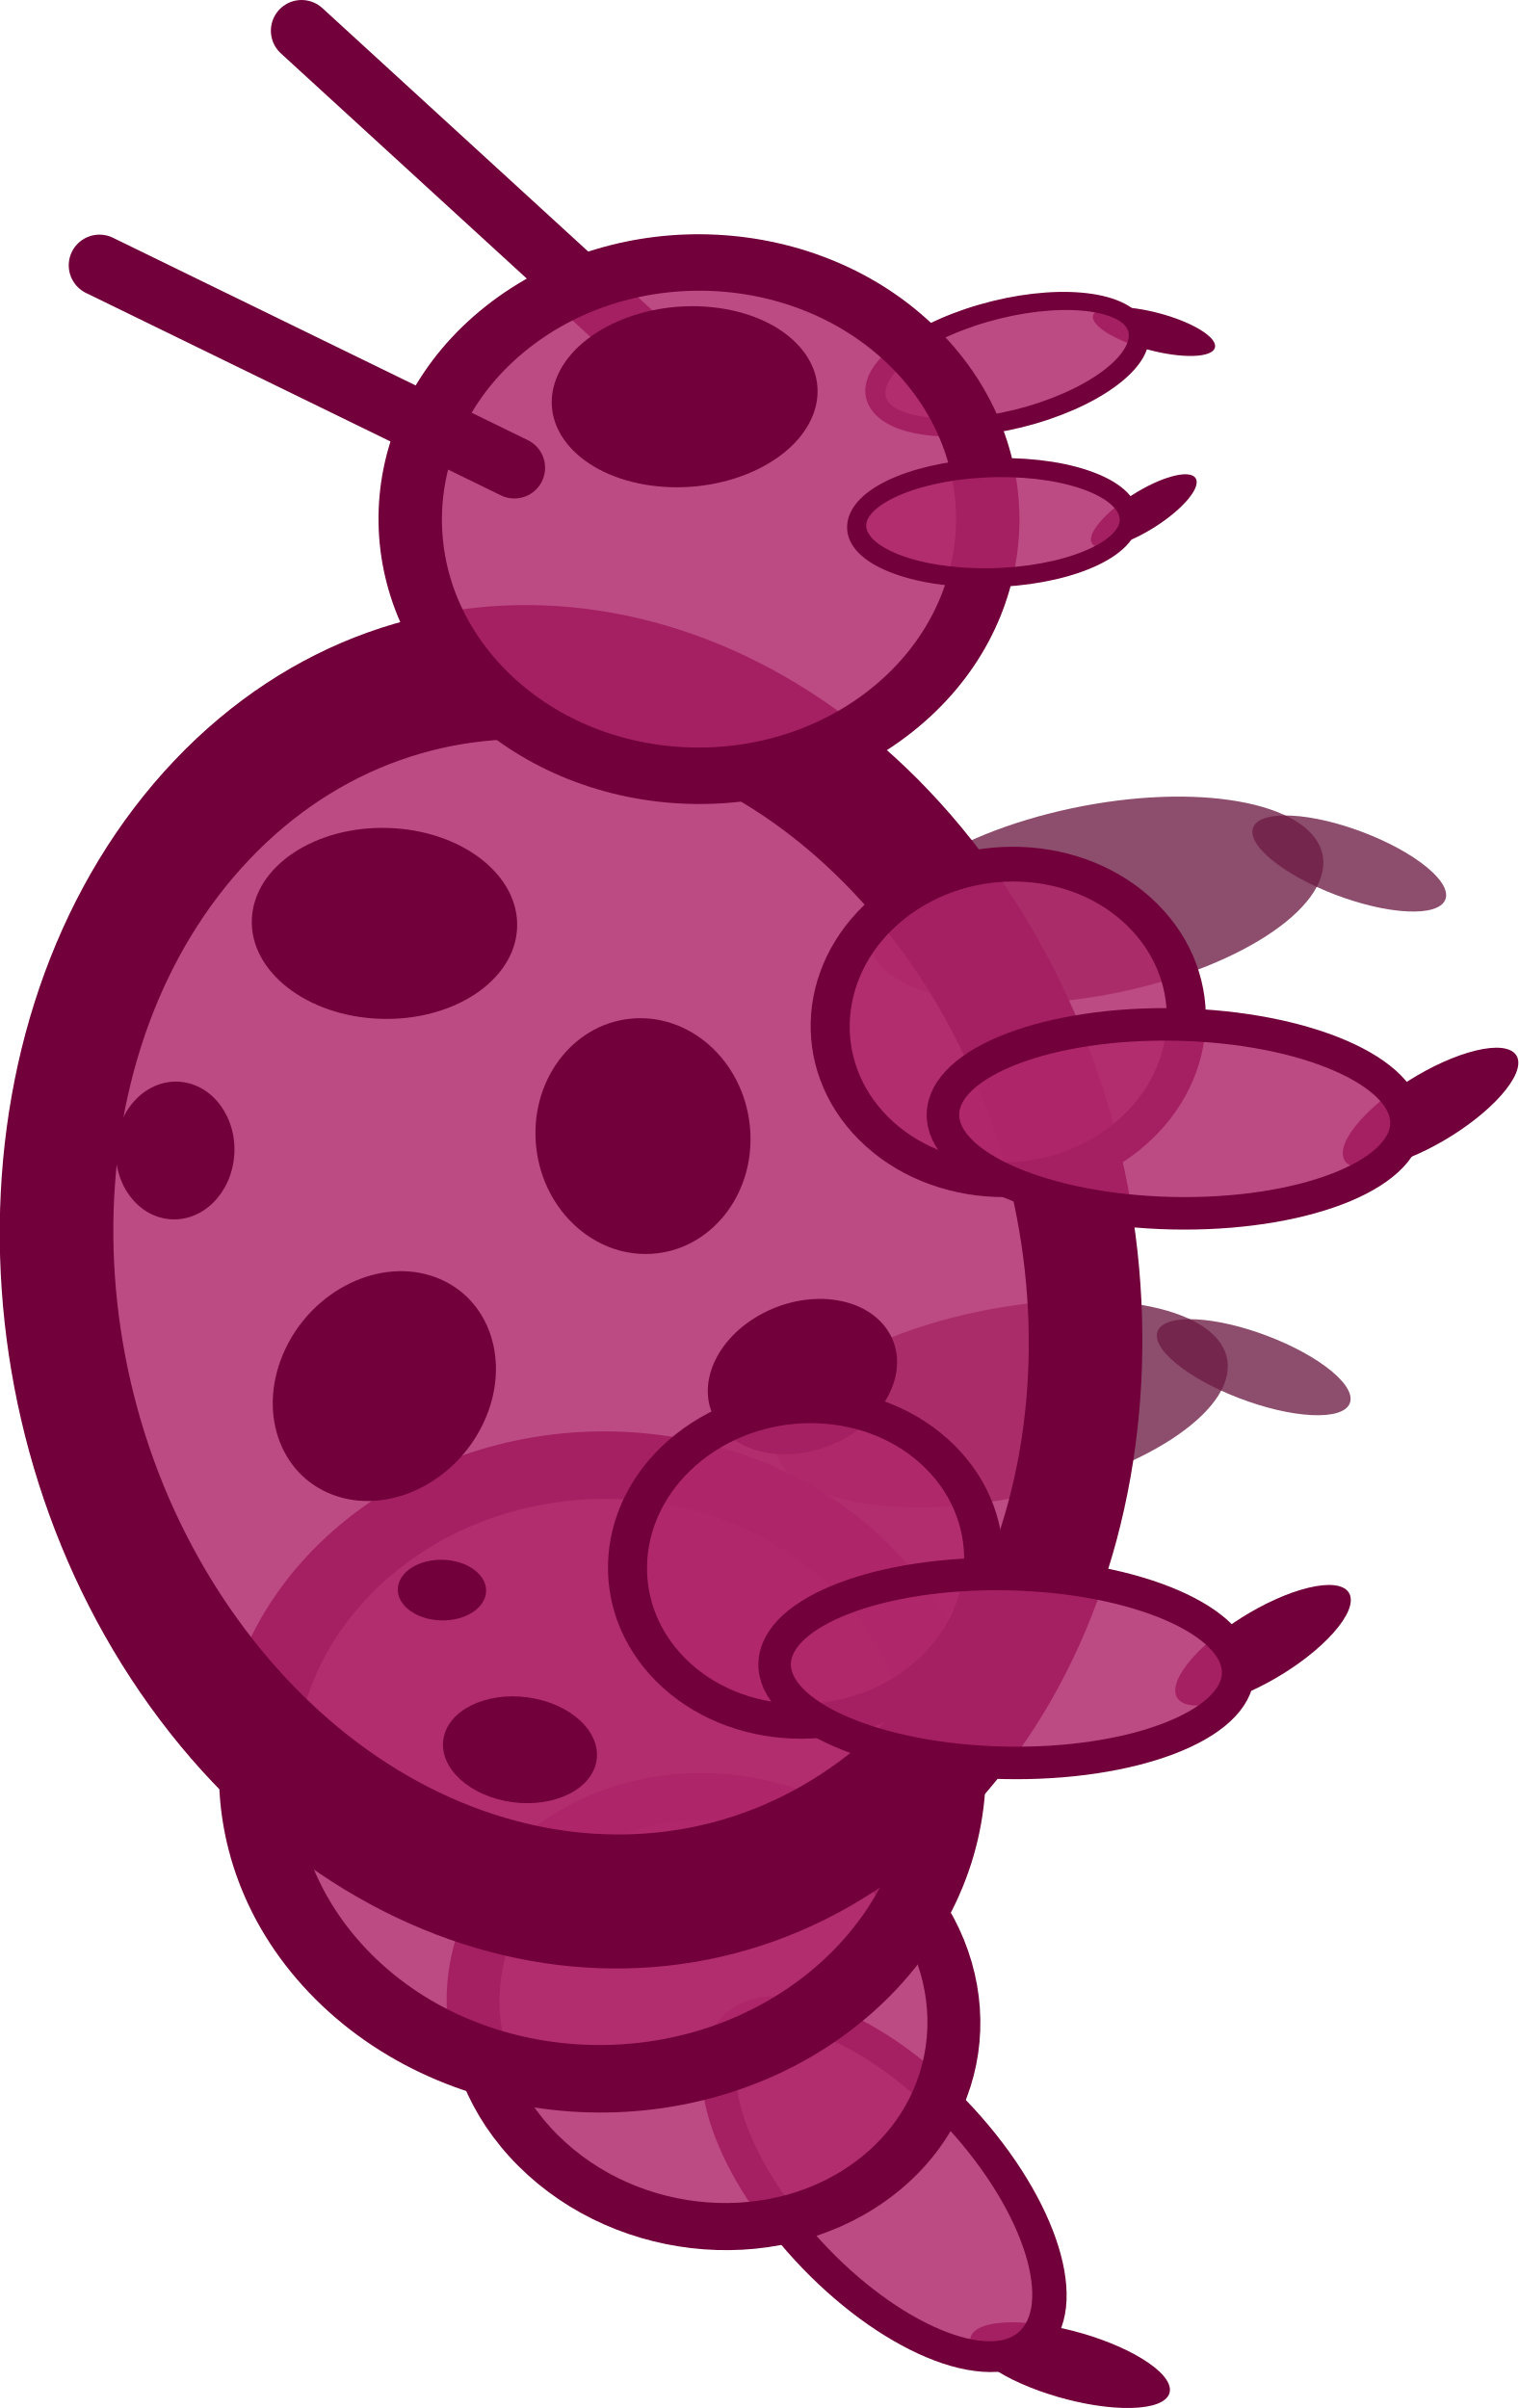
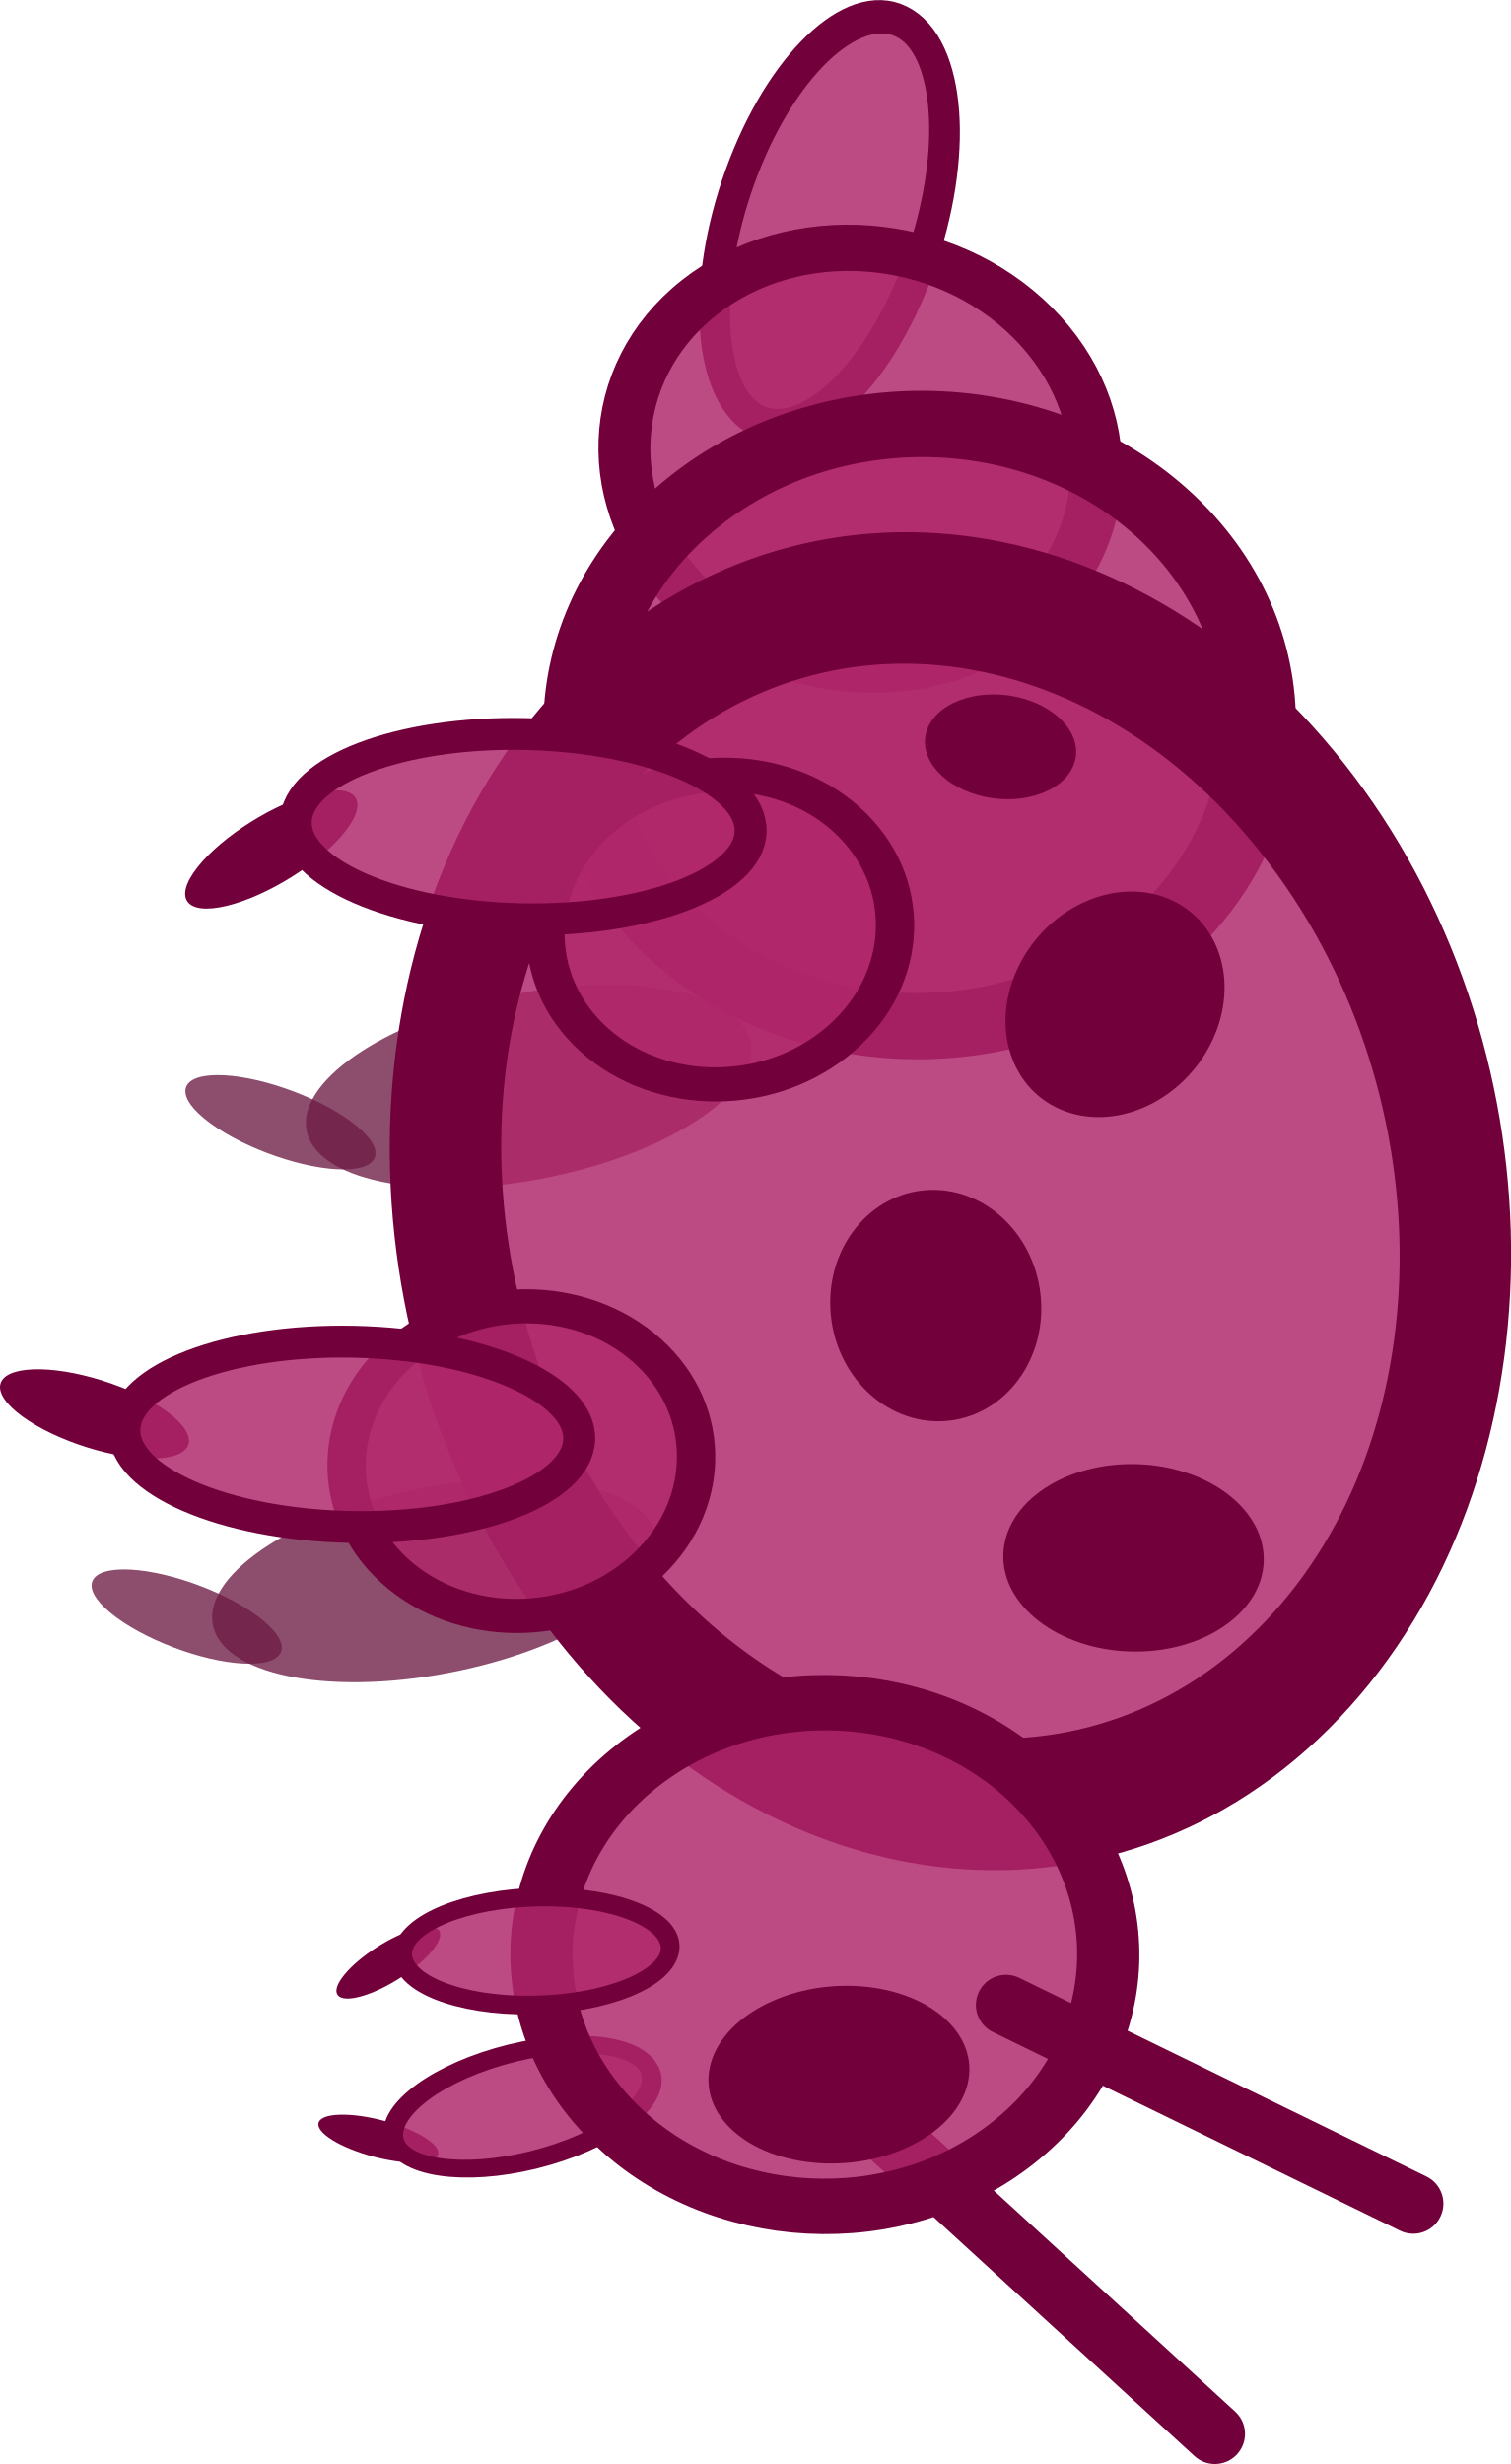
- <svg xmlns="http://www.w3.org/2000/svg" id="eqWQrz9ZfFg1" viewBox="0 0 153.876 244.048" shape-rendering="geometricPrecision" text-rendering="geometricPrecision" version="1.1" width="153.876" height="244.048">
+ <svg xmlns="http://www.w3.org/2000/svg" id="eqWQrz9ZfFg1" viewBox="0 0 156.022 254.464" shape-rendering="geometricPrecision" text-rendering="geometricPrecision" version="1.1" width="156.022" height="254.464">
  <defs id="defs2314" />
-   <ellipse id="ellipse79764" rx="7.573" ry="8.002" transform="matrix(-0.8195736,-0.5729739,0.9996903,-0.02488794,0,0)" fill="#0a0a0b" stroke="none" stroke-width="0" stroke-miterlimit="1" cx="-408.516" cy="-226.435" style="fill:#72003a;fill-opacity:1" />
-   <ellipse id="ellipse79664" rx="7.894" ry="7.601" transform="matrix(-0.9987455,-0.05007323,0.7696984,0.6384077,0,0)" fill="#0a0a0b" stroke="none" stroke-width="0" stroke-miterlimit="1" cx="42.628" cy="220.392" style="fill:#6d1b44;fill-opacity:0.78" />
-   <ellipse style="fill:#6d1b44;fill-opacity:0.78;stroke:none;stroke-width:3.297;stroke-linecap:round;stroke-linejoin:round;stroke-opacity:0.2" id="ellipse79666" cx="160.403" cy="61.302" rx="9.633" ry="23.362" transform="matrix(0.2584989,0.9660116,0.9783791,-0.2068195,0,0)" />
-   <ellipse id="ellipse77054" rx="7.894" ry="7.601" transform="matrix(-0.9987455,-0.05007323,0.7696984,0.6384077,0,0)" fill="#0a0a0b" stroke="none" stroke-width="0" stroke-miterlimit="1" cx="-33.282" cy="134.473" style="fill:#6d1b44;fill-opacity:0.78" />
-   <ellipse style="fill:#6d1b44;fill-opacity:0.779;stroke:none;stroke-width:3.297;stroke-linecap:round;stroke-linejoin:round;stroke-opacity:0.2" id="ellipse77056" cx="112.391" cy="83.884" rx="9.633" ry="23.362" transform="matrix(0.2584989,0.9660116,0.9783791,-0.2068195,0,0)" />
-   <ellipse id="ellipse77048" rx="4.743" ry="4.693" transform="matrix(-0.9995038,0.03149893,0.850186,0.5264824,0,0)" fill="#0a0a0b" stroke="none" stroke-width="0" stroke-miterlimit="1" cx="-59.687" cy="67.392" style="fill:#72003a;fill-opacity:1" />
-   <ellipse style="fill:#af276a;fill-opacity:0.832;stroke:#72003a;stroke-width:1.941;stroke-linecap:round;stroke-linejoin:round;stroke-opacity:1" id="ellipse77050" cx="64.782" cy="77.342" rx="5.703" ry="13.669" transform="matrix(0.4291349,0.9032404,0.9602051,-0.2792957,0,0)" />
-   <ellipse id="ellipse77040" rx="7.839" ry="7.417" transform="matrix(-0.972048,0.2347821,0.6189045,-0.7854663,0,0)" fill="#0a0a0b" stroke="none" stroke-width="0" stroke-miterlimit="1" cx="-329.57" cy="-310.798" style="fill:#72003a;fill-opacity:1" />
-   <ellipse id="ellipse77042" rx="7.839" ry="7.417" transform="matrix(-0.972048,0.2347821,0.6189045,-0.7854663,0,0)" fill="#0a0a0b" stroke="none" stroke-width="0" stroke-miterlimit="1" cx="-296.63" cy="-231.632" style="fill:#72003a;fill-opacity:1" />
-   <ellipse style="fill:#af276a;fill-opacity:0.832;stroke:#72003a;stroke-width:3.306;stroke-linecap:round;stroke-linejoin:round;stroke-opacity:1" id="ellipse77032" cx="-79.13" cy="234.499" rx="10.326" ry="21.906" transform="matrix(0.8219342,-0.5695824,0.6594518,0.7517468,0,0)" />
-   <ellipse style="fill:#af276a;fill-opacity:0.832;stroke:#72003a;stroke-width:5.078;stroke-linecap:round;stroke-linejoin:round;stroke-opacity:1" id="ellipse77030" cx="-93.893" cy="206.135" rx="22.673" ry="23.541" transform="matrix(0.7840171,-0.6207393,0.7079006,0.7063121,0,0)" />
-   <ellipse style="fill:#af276a;fill-opacity:0.832;stroke:#72003a;stroke-width:7.277;stroke-linecap:round;stroke-linejoin:round;stroke-opacity:1" id="ellipse77028" cx="-84.585" cy="179.923" rx="33.454" ry="32.77" transform="matrix(0.7840171,-0.6207393,0.7079006,0.7063121,0,0)" />
-   <line id="eqWQrz9ZfFg5" x1="63.972" y1="33.709" x2="30.566" y2="3.113" fill="none" stroke="#0e0e0e" stroke-width="6.225" style="stroke:#72003a;stroke-linecap:round;stroke-opacity:1" />
-   <ellipse style="fill:#af276a;fill-opacity:0.832;stroke:#72003a;stroke-width:12.589;stroke-linecap:round;stroke-linejoin:round;stroke-opacity:1" id="path65068" cx="-32.695" cy="133.593" rx="54.226" ry="60.497" transform="matrix(0.6885177,-0.7252195,0.6017183,0.7987084,0,0)" />
-   <ellipse id="eqWQrz9ZfFg4" rx="12.19" ry="10.718" transform="matrix(0.4259261,-0.9047579,0.9372852,0.3485633,0,0)" fill="#0a0a0b" stroke="none" stroke-width="0" stroke-miterlimit="1" cx="-118.509" cy="95.412" style="fill:#72003a;fill-opacity:1" />
-   <ellipse id="ellipse2324" rx="11.961" ry="10.885" transform="matrix(0.06559958,0.997846,-0.9986542,0.05186337,0,0)" fill="#0a0a0b" stroke="none" stroke-width="0" stroke-miterlimit="1" cx="118.378" cy="-57.476" style="fill:#72003a;fill-opacity:1" />
-   <ellipse id="ellipse2318" rx="13.45" ry="9.68" transform="matrix(0.9994871,0.03202388,-0.04052582,0.9991785,0,0)" fill="#0a0a0b" stroke="none" stroke-width="0" stroke-miterlimit="1" cx="42.728" cy="92.292" style="fill:#72003a;fill-opacity:1" />
-   <ellipse style="fill:#af276a;fill-opacity:0.832;stroke:#72003a;stroke-width:6.085;stroke-linecap:round;stroke-linejoin:round;stroke-opacity:1" id="ellipse67900" cx="12.877" cy="85.808" rx="27.872" ry="27.498" transform="matrix(0.7840171,-0.6207393,0.7079006,0.7063121,0,0)" />
-   <line id="eqWQrz9ZfFg6" x1="52.13" y1="47.407" x2="10.079" y2="26.893" fill="none" stroke="#0e0e0e" stroke-width="6.225" style="stroke:#72003a;stroke-linecap:round;stroke-opacity:1" />
-   <ellipse id="ellipse76916" rx="9.809" ry="7.601" transform="matrix(0.8710454,-0.4912026,0.5732622,0.819372,0,0)" fill="#0a0a0b" stroke="none" stroke-width="0" stroke-miterlimit="1" cx="-13.408" cy="162.235" style="fill:#72003a;fill-opacity:1" />
-   <ellipse style="fill:#af276a;fill-opacity:0.832;stroke:#72003a;stroke-width:3.746;stroke-linecap:round;stroke-linejoin:round;stroke-opacity:1" id="ellipse76608" cx="-54.885" cy="176.119" rx="17.399" ry="16.696" transform="matrix(0.7840171,-0.6207393,0.7079006,0.7063121,0,0)" />
-   <ellipse id="ellipse76918" rx="6.983" ry="6.021" transform="matrix(0.07835988,-0.9969251,0.9960652,0.0886235,0,0)" fill="#0a0a0b" stroke="none" stroke-width="0" stroke-miterlimit="1" cx="-114.578" cy="26.822" style="fill:#72003a;fill-opacity:1" />
-   <ellipse style="fill:#af276a;fill-opacity:0.832;stroke:#72003a;stroke-width:3.746;stroke-linecap:round;stroke-linejoin:round;stroke-opacity:1" id="ellipse76920" cx="-1.151" cy="145.624" rx="17.399" ry="16.696" transform="matrix(0.7840171,-0.6207393,0.7079006,0.7063121,0,0)" />
-   <ellipse style="fill:#af276a;fill-opacity:0.832;stroke:#72003a;stroke-width:3.295;stroke-linecap:round;stroke-linejoin:round;stroke-opacity:1" id="ellipse76922" cx="-166.837" cy="106.619" rx="9.566" ry="23.493" transform="matrix(0.02756477,-0.99962,0.9997628,0.02177832,0,0)" />
-   <ellipse style="fill:#af276a;fill-opacity:0.832;stroke:#72003a;stroke-width:3.295;stroke-linecap:round;stroke-linejoin:round;stroke-opacity:1" id="ellipse77026" cx="-110.776" cy="122.135" rx="9.566" ry="23.493" transform="matrix(0.02756477,-0.99962,0.9997628,0.02177832,0,0)" />
-   <ellipse id="ellipse77034" rx="7.811" ry="5.402" transform="matrix(-0.9799523,-0.1992322,0.2813286,-0.9596115,0,0)" fill="#0a0a0b" stroke="none" stroke-width="0" stroke-miterlimit="1" cx="-100.82" cy="-163.869" style="fill:#72003a;fill-opacity:1" />
-   <ellipse id="ellipse77036" rx="4.425" ry="3.148" transform="matrix(-0.9859823,-0.1668501,0.3181154,-0.948052,0,0)" fill="#0a0a0b" stroke="none" stroke-width="0" stroke-miterlimit="1" cx="-94.882" cy="-153.286" style="fill:#72003a;fill-opacity:1" />
-   <ellipse id="ellipse77038" rx="4.425" ry="3.148" transform="matrix(-0.9859823,-0.1668501,0.3181154,-0.948052,0,0)" fill="#0a0a0b" stroke="none" stroke-width="0" stroke-miterlimit="1" cx="-111.45" cy="-183.152" style="fill:#72003a;fill-opacity:1" />
-   <ellipse id="ellipse77044" rx="4.7" ry="4.516" transform="matrix(-0.9647333,0.2632294,0.6334125,-0.7738143,0,0)" fill="#0a0a0b" stroke="none" stroke-width="0" stroke-miterlimit="1" cx="-211.275" cy="-138.777" style="fill:#72003a;fill-opacity:1" />
-   <ellipse style="fill:#af276a;fill-opacity:0.832;stroke:#72003a;stroke-width:1.932;stroke-linecap:round;stroke-linejoin:round;stroke-opacity:1" id="ellipse77046" cx="-54.71" cy="104.717" rx="5.595" ry="13.81" transform="matrix(0.07445262,-0.9972245,0.9998856,-0.01512905,0,0)" />
-   <ellipse id="ellipse77052" rx="13.157" ry="9.619" transform="matrix(-0.9908982,-0.1346134,0.3521417,-0.9359467,0,0)" fill="#0a0a0b" stroke="none" stroke-width="0" stroke-miterlimit="1" cx="-81.145" cy="-31.29" style="fill:#72003a;fill-opacity:1" />
+   <ellipse id="ellipse79664" rx="7.894" ry="7.601" transform="matrix(0.9987455,0.05007323,-0.7696984,-0.6384077,0,0)" fill="#0a0a0b" stroke="none" stroke-width="0" stroke-miterlimit="1" cx="-118.047" cy="-190.802" style="fill:#6d1b44;fill-opacity:0.78" />
+   <ellipse style="fill:#6d1b44;fill-opacity:0.78;stroke:none;stroke-width:3.297;stroke-linecap:round;stroke-linejoin:round;stroke-opacity:0.2" id="ellipse79666" cx="-121.226" cy="-23.758" rx="9.633" ry="23.362" transform="matrix(-0.2584989,-0.9660116,-0.9783791,0.2068195,0,0)" />
+   <ellipse id="ellipse77054" rx="7.894" ry="7.601" transform="matrix(0.9987455,0.05007323,-0.7696984,-0.6384077,0,0)" fill="#0a0a0b" stroke="none" stroke-width="0" stroke-miterlimit="1" cx="-193.958" cy="-276.722" style="fill:#6d1b44;fill-opacity:0.78" />
+   <ellipse style="fill:#6d1b44;fill-opacity:0.779;stroke:none;stroke-width:3.297;stroke-linecap:round;stroke-linejoin:round;stroke-opacity:0.2" id="ellipse77056" cx="-169.238" cy="-1.176" rx="9.633" ry="23.362" transform="matrix(-0.2584989,-0.9660116,-0.9783791,0.2068195,0,0)" />
+   <ellipse id="ellipse77048" rx="4.743" ry="4.693" transform="matrix(0.9995038,-0.03149893,-0.850186,-0.5264824,0,0)" fill="#0a0a0b" stroke="none" stroke-width="0" stroke-miterlimit="1" cx="-302.361" cy="-401.418" style="fill:#72003a;fill-opacity:1" />
+   <ellipse style="fill:#af276a;fill-opacity:0.832;stroke:#72003a;stroke-width:1.941;stroke-linecap:round;stroke-linejoin:round;stroke-opacity:1" id="ellipse77050" cx="-226.88" cy="45.203" rx="5.703" ry="13.669" transform="matrix(-0.4291349,-0.9032404,-0.9602051,0.2792957,0,0)" />
+   <ellipse id="ellipse77040" rx="7.839" ry="7.417" transform="matrix(0.972048,-0.2347821,-0.6189045,0.7854663,0,0)" fill="#0a0a0b" stroke="none" stroke-width="0" stroke-miterlimit="1" cx="123.418" cy="148.57" style="fill:#72003a;fill-opacity:1" />
+   <ellipse id="ellipse77042" rx="7.839" ry="7.417" transform="matrix(0.8097759,0.5867393,-0.9992228,0.03941817,0,0)" fill="#0a0a0b" stroke="none" stroke-width="0" stroke-miterlimit="1" cx="236.636" cy="182.005" style="fill:#72003a;fill-opacity:1" />
+   <ellipse style="fill:#af276a;fill-opacity:0.832;stroke:#72003a;stroke-width:3.306;stroke-linecap:round;stroke-linejoin:round;stroke-opacity:1" id="ellipse77032" cx="-88.912" cy="17.744" rx="10.326" ry="21.906" transform="matrix(-0.8957202,-0.4446183,0.3397551,-0.940514,0,0)" />
+   <ellipse style="fill:#af276a;fill-opacity:0.832;stroke:#72003a;stroke-width:5.078;stroke-linecap:round;stroke-linejoin:round;stroke-opacity:1" id="ellipse77030" cx="-29.414" cy="-92.928" rx="22.673" ry="23.541" transform="matrix(-0.7840171,0.6207393,-0.7079006,-0.7063121,0,0)" />
+   <ellipse style="fill:#af276a;fill-opacity:0.832;stroke:#72003a;stroke-width:7.277;stroke-linecap:round;stroke-linejoin:round;stroke-opacity:1" id="ellipse77028" cx="-14.17" cy="-118.465" rx="33.454" ry="32.77" transform="matrix(-0.7840171,0.6207393,-0.7079006,-0.7063121,0,0)" />
+   <line id="eqWQrz9ZfFg5" x1="92.05" y1="220.756" x2="125.455" y2="251.352" fill="none" stroke="#0e0e0e" stroke-width="6.225" style="stroke:#72003a;stroke-linecap:round;stroke-opacity:1" />
+   <ellipse style="fill:#af276a;fill-opacity:0.832;stroke:#72003a;stroke-width:12.589;stroke-linecap:round;stroke-linejoin:round;stroke-opacity:1" id="path65068" cx="-3.799" cy="-158.764" rx="54.226" ry="60.497" transform="matrix(-0.6885177,0.7252195,-0.6017183,-0.7987084,0,0)" />
+   <ellipse id="eqWQrz9ZfFg4" rx="12.19" ry="10.718" transform="matrix(-0.4259261,0.9047579,-0.9372852,-0.3485633,0,0)" fill="#0a0a0b" stroke="none" stroke-width="0" stroke-miterlimit="1" cx="57.281" cy="-148.88" style="fill:#72003a;fill-opacity:1" />
+   <ellipse id="ellipse2324" rx="11.961" ry="10.885" transform="matrix(-0.06559958,-0.997846,0.9986542,-0.05186337,0,0)" fill="#0a0a0b" stroke="none" stroke-width="0" stroke-miterlimit="1" cx="-139.674" cy="87.587" style="fill:#72003a;fill-opacity:1" />
+   <ellipse id="ellipse2318" rx="13.45" ry="9.68" transform="matrix(-0.9994871,-0.03202388,0.04052582,-0.9991785,0,0)" fill="#0a0a0b" stroke="none" stroke-width="0" stroke-miterlimit="1" cx="-123.484" cy="-157.055" style="fill:#72003a;fill-opacity:1" />
+   <ellipse style="fill:#af276a;fill-opacity:0.832;stroke:#72003a;stroke-width:6.085;stroke-linecap:round;stroke-linejoin:round;stroke-opacity:1" id="ellipse67900" cx="83.293" cy="-212.579" rx="27.872" ry="27.498" transform="matrix(-0.7840171,0.6207393,-0.7079006,-0.7063121,0,0)" />
+   <line id="eqWQrz9ZfFg6" x1="103.892" y1="207.057" x2="145.943" y2="227.571" fill="none" stroke="#0e0e0e" stroke-width="6.225" style="stroke:#72003a;stroke-linecap:round;stroke-opacity:1" />
+   <ellipse style="fill:#af276a;fill-opacity:0.832;stroke:#72003a;stroke-width:3.746;stroke-linecap:round;stroke-linejoin:round;stroke-opacity:1" id="ellipse76608" cx="15.53" cy="-122.269" rx="17.399" ry="16.696" transform="matrix(-0.7840171,0.6207393,-0.7079006,-0.7063121,0,0)" />
+   <ellipse style="fill:#af276a;fill-opacity:0.832;stroke:#72003a;stroke-width:3.746;stroke-linecap:round;stroke-linejoin:round;stroke-opacity:1" id="ellipse76920" cx="69.265" cy="-152.763" rx="17.399" ry="16.696" transform="matrix(-0.7840171,0.6207393,-0.7079006,-0.7063121,0,0)" />
+   <ellipse style="fill:#af276a;fill-opacity:0.832;stroke:#72003a;stroke-width:3.295;stroke-linecap:round;stroke-linejoin:round;stroke-opacity:1" id="ellipse76922" cx="84.173" cy="-56.361" rx="9.566" ry="23.493" transform="matrix(-0.02756477,0.99962,-0.9997628,-0.02177832,0,0)" />
+   <ellipse style="fill:#af276a;fill-opacity:0.832;stroke:#72003a;stroke-width:3.295;stroke-linecap:round;stroke-linejoin:round;stroke-opacity:1" id="ellipse77026" cx="147.304" cy="-40.398" rx="9.566" ry="23.493" transform="matrix(-0.02756477,0.99962,-0.9997628,-0.02177832,0,0)" />
+   <ellipse id="ellipse77034" rx="7.811" ry="5.402" transform="matrix(0.9799523,0.1992322,-0.2813286,0.9596115,0,0)" fill="#0a0a0b" stroke="none" stroke-width="0" stroke-miterlimit="1" cx="121.283" cy="55.193" style="fill:#72003a;fill-opacity:1" />
+   <ellipse id="ellipse77038" rx="4.425" ry="3.148" transform="matrix(0.9859823,0.1668501,-0.3181154,0.948052,0,0)" fill="#0a0a0b" stroke="none" stroke-width="0" stroke-miterlimit="1" cx="120.233" cy="44.481" style="fill:#72003a;fill-opacity:1" />
+   <ellipse id="ellipse77044" rx="4.7" ry="4.516" transform="matrix(0.9647333,-0.2632294,-0.6334125,0.7738143,0,0)" fill="#0a0a0b" stroke="none" stroke-width="0" stroke-miterlimit="1" cx="274.956" cy="355.468" style="fill:#72003a;fill-opacity:1" />
+   <ellipse style="fill:#af276a;fill-opacity:0.832;stroke:#72003a;stroke-width:1.932;stroke-linecap:round;stroke-linejoin:round;stroke-opacity:1" id="ellipse77046" cx="203.121" cy="-70.521" rx="5.595" ry="13.81" transform="matrix(-0.07445262,0.9972245,-0.9998856,0.01512905,0,0)" />
+   <ellipse id="ellipse77052" rx="13.157" ry="9.619" transform="matrix(0.9908982,0.1346134,-0.3521417,0.9359467,0,0)" fill="#0a0a0b" stroke="none" stroke-width="0" stroke-miterlimit="1" cx="160.574" cy="205.823" style="fill:#72003a;fill-opacity:1" />
</svg>
